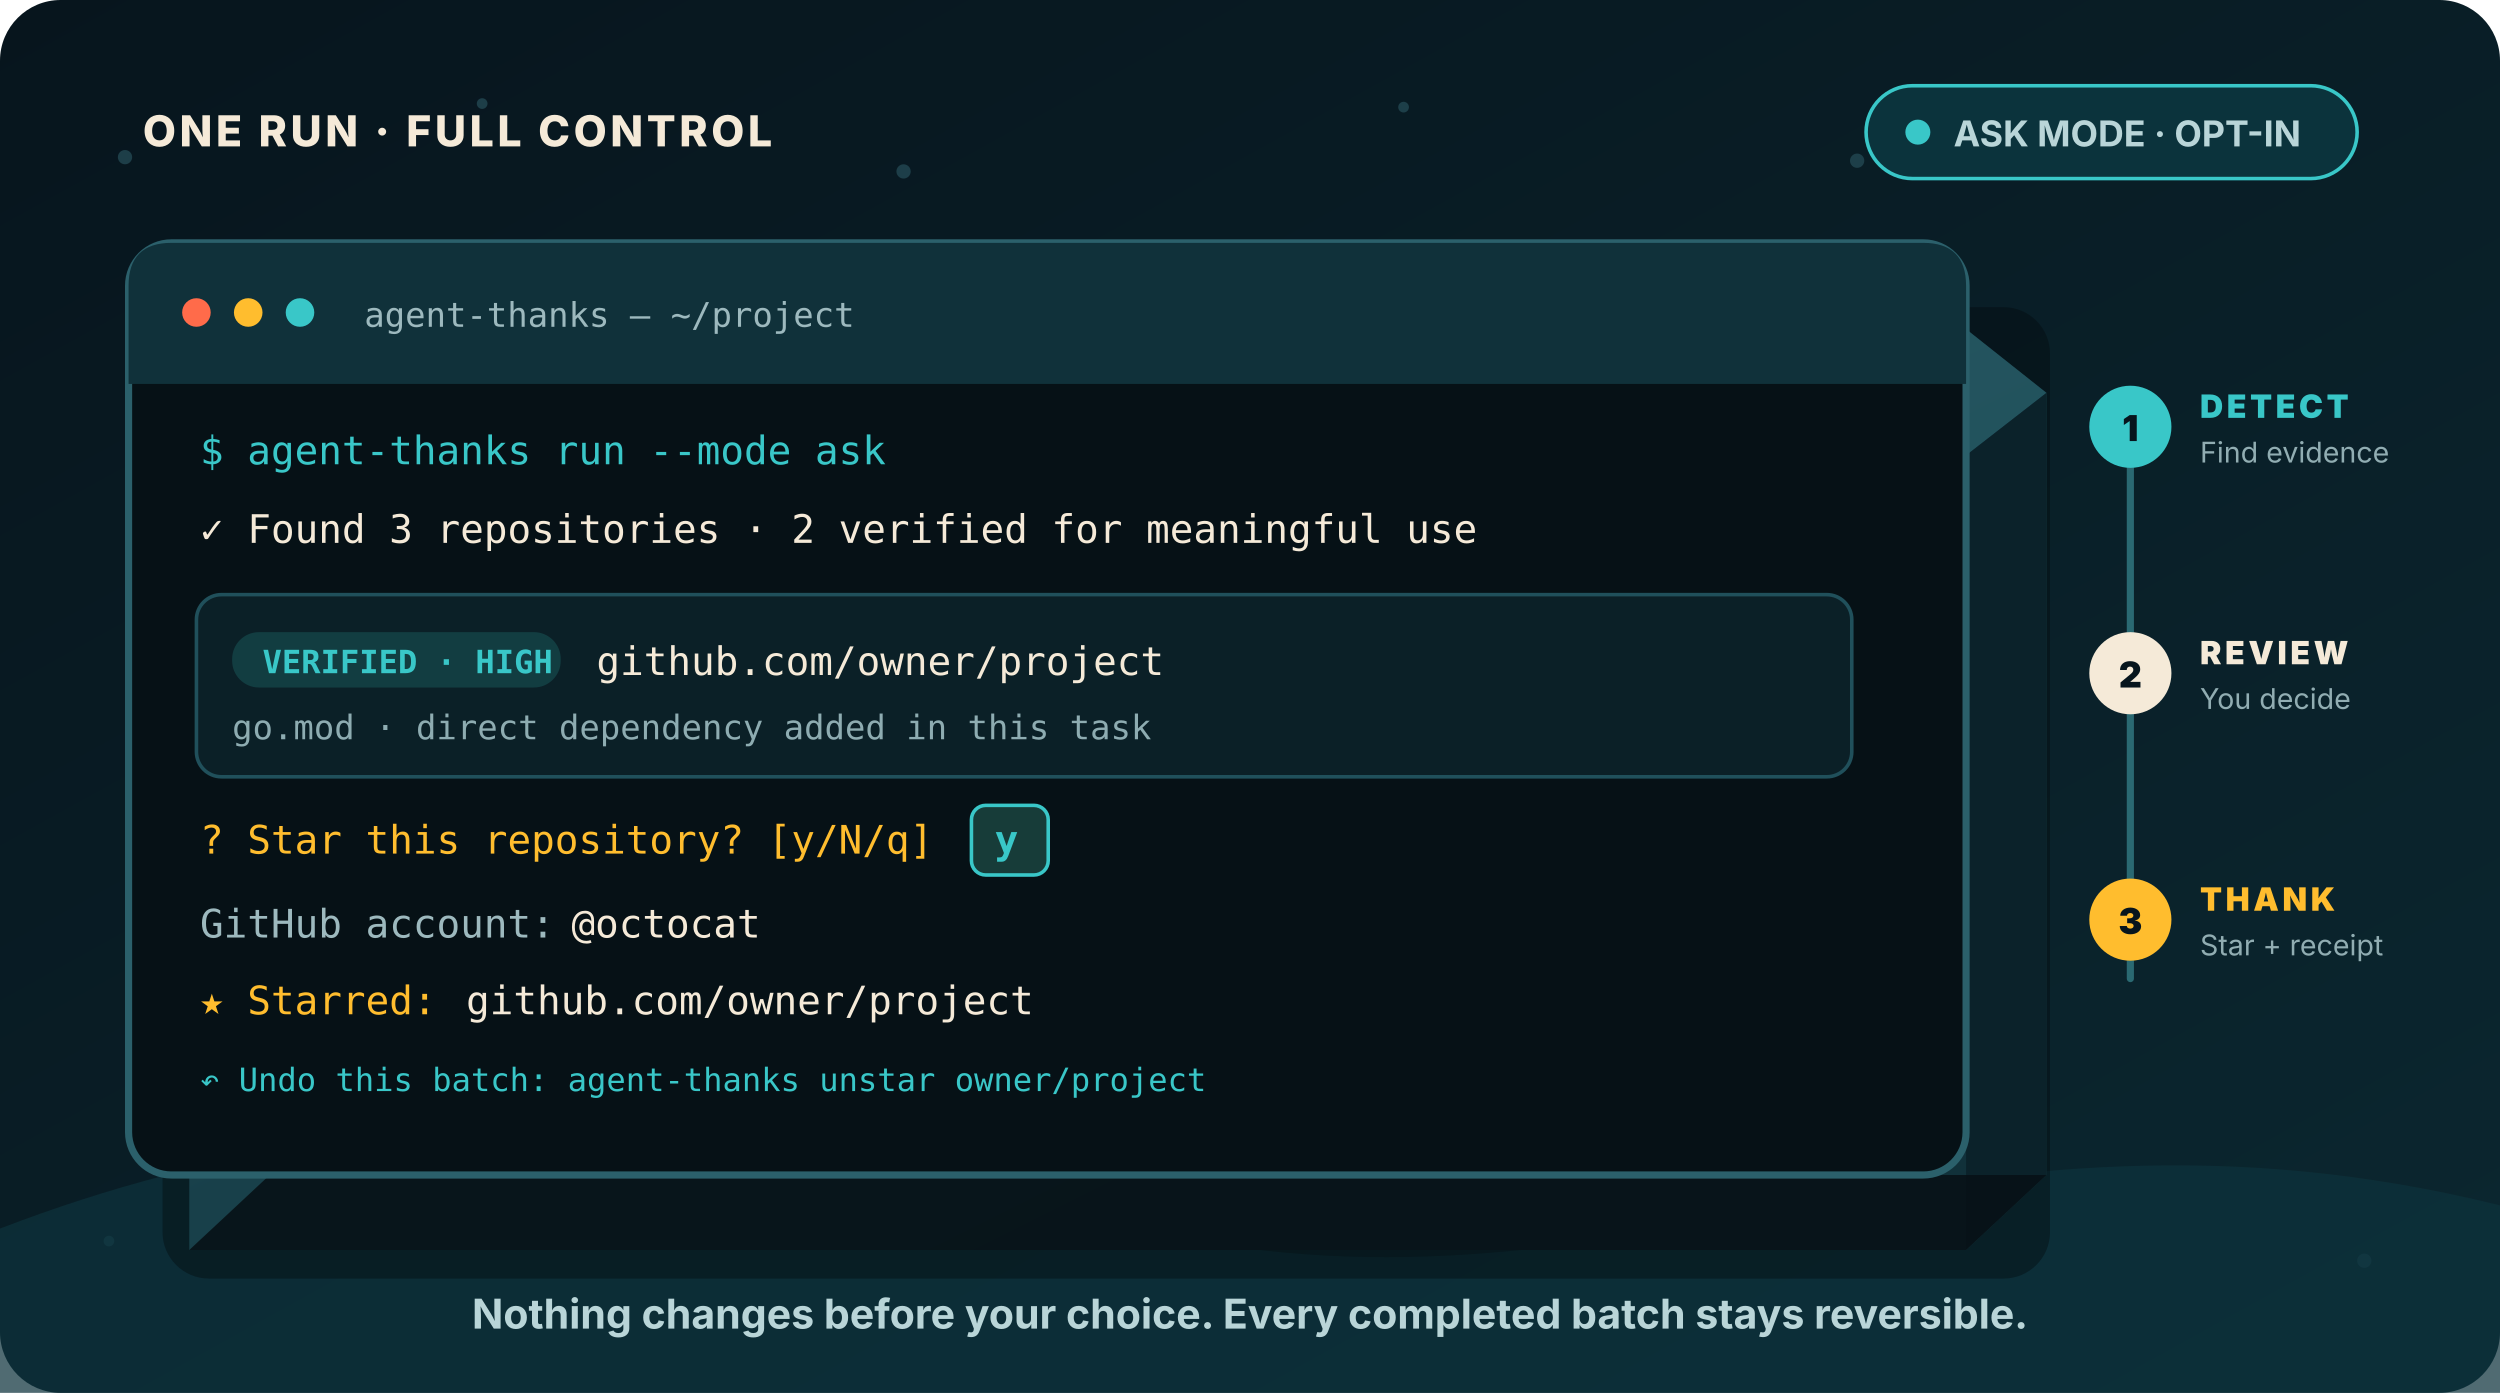
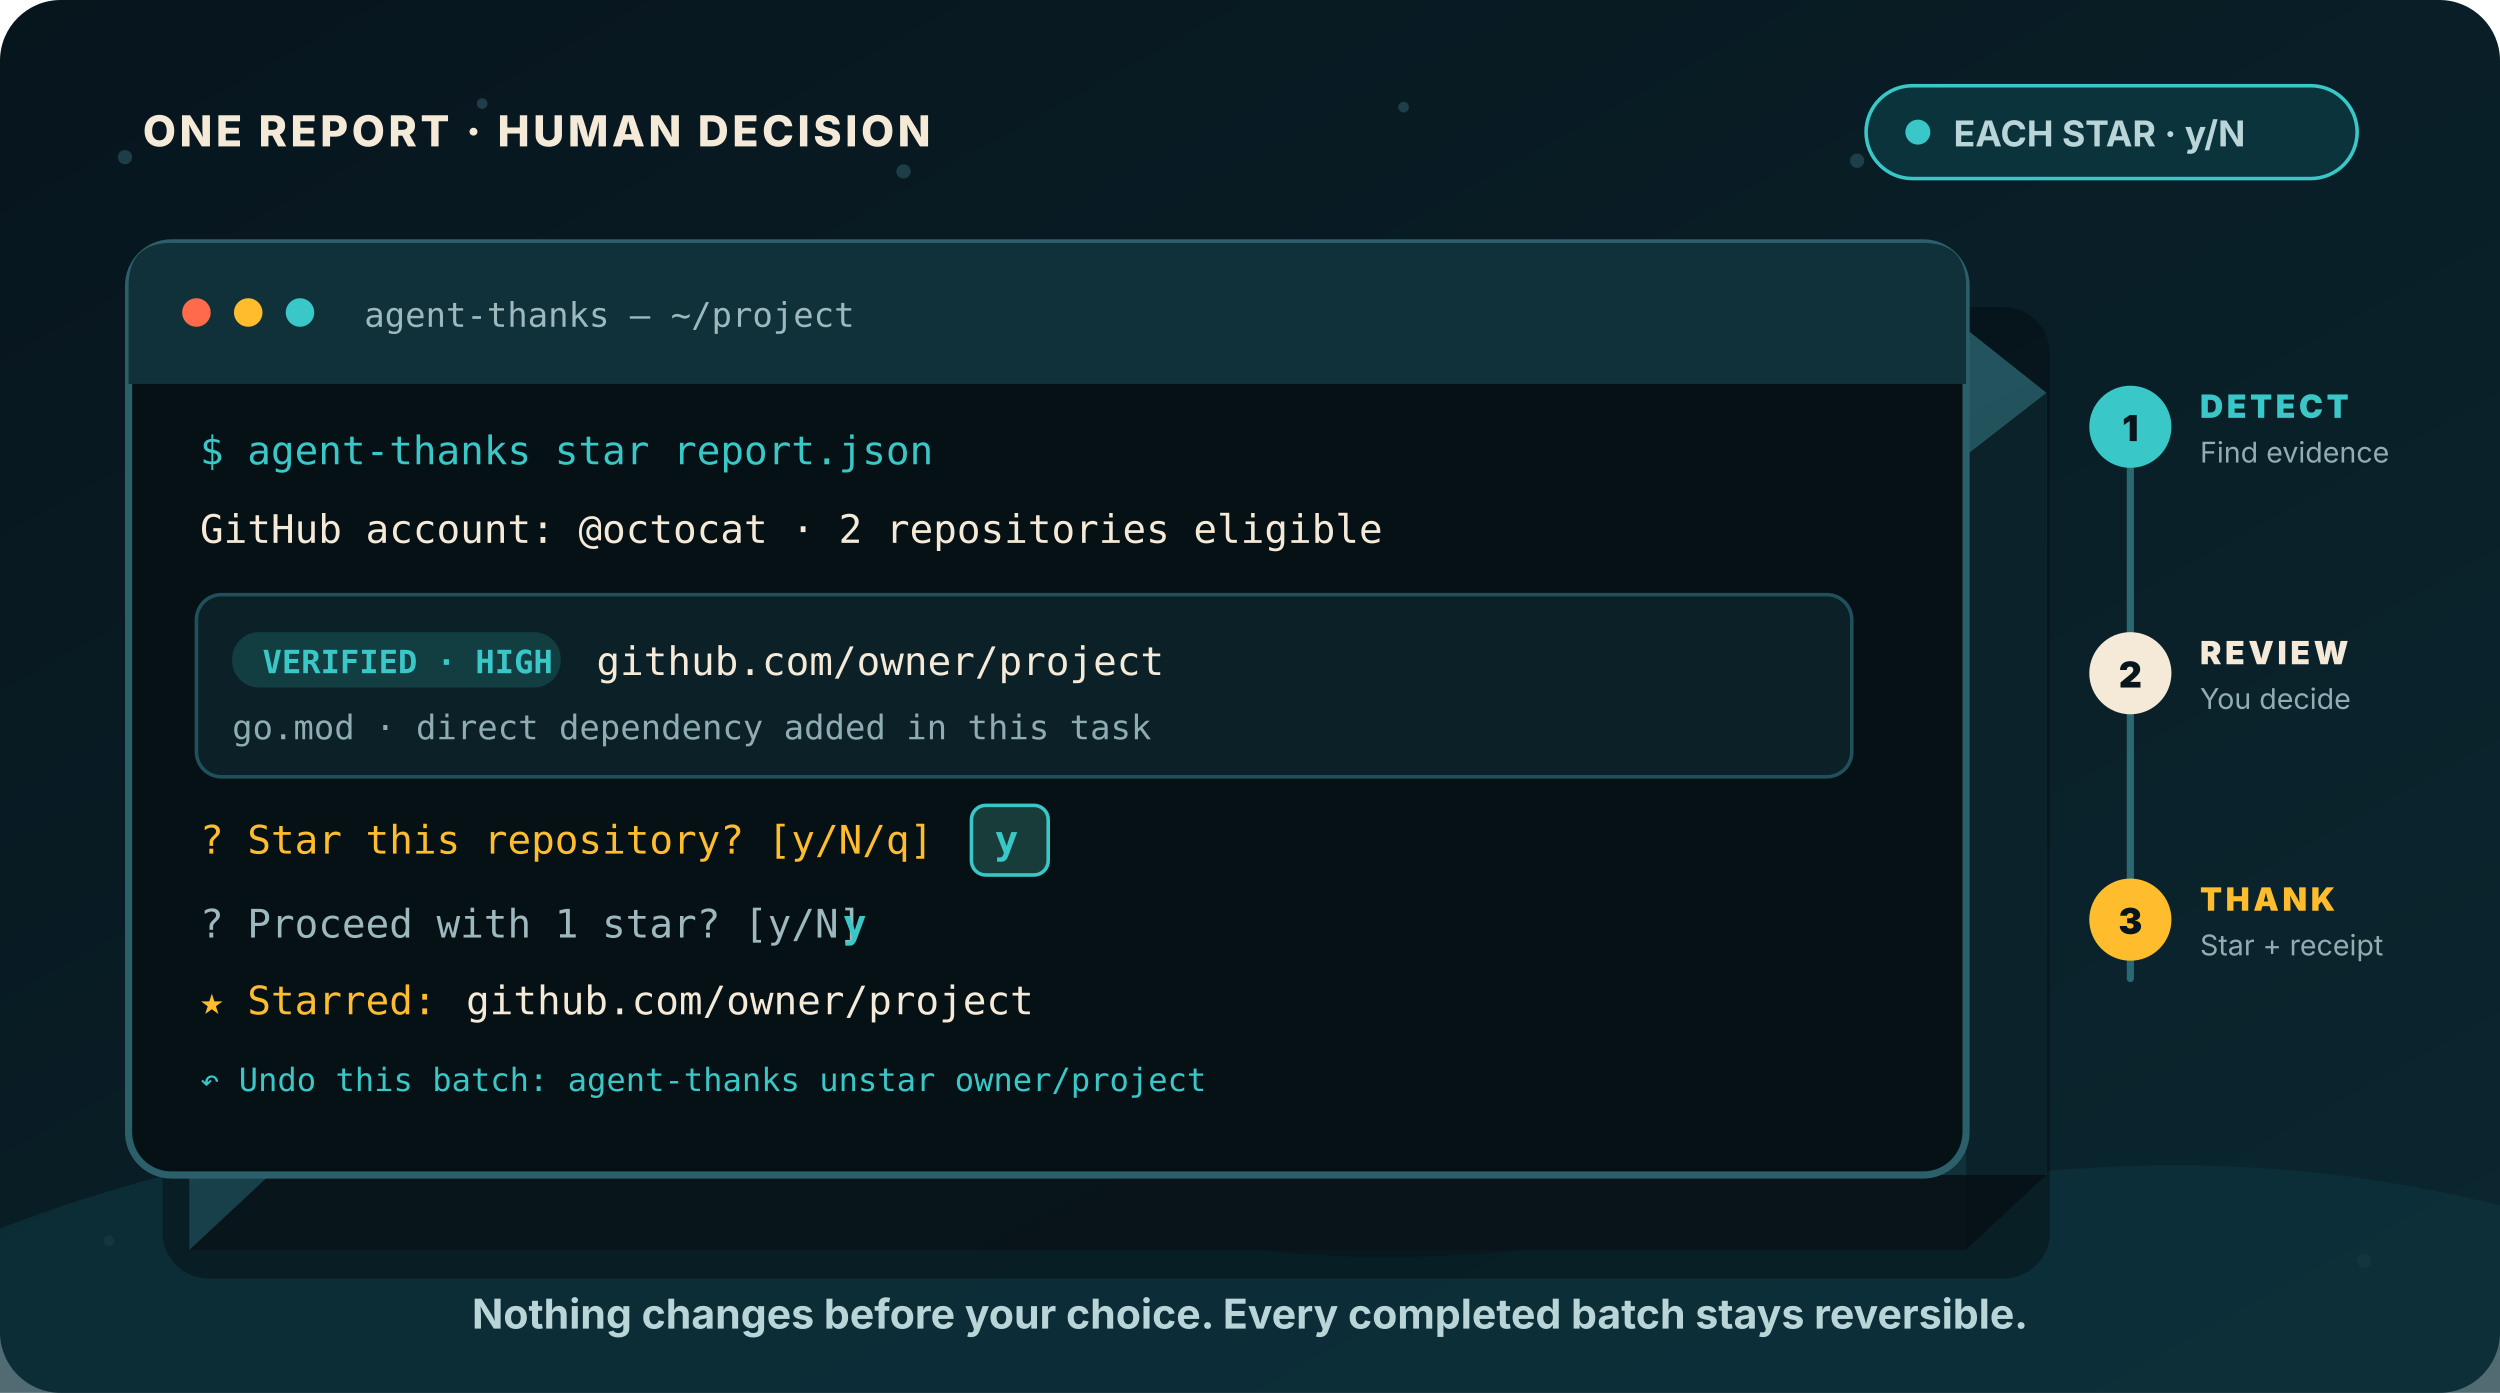
<svg xmlns="http://www.w3.org/2000/svg" width="1400" height="780" viewBox="0 0 1400 780" role="img" aria-labelledby="title description">
  <defs>
    <linearGradient id="background" x1="0" y1="0" x2="1" y2="1">
      <stop offset="0" stop-color="#07151d" />
      <stop offset="1" stop-color="#0b2730" />
    </linearGradient>
    <linearGradient id="edge" x1="0" y1="0" x2="1" y2="1">
      <stop offset="0" stop-color="#20505b" />
      <stop offset="1" stop-color="#102f38" />
    </linearGradient>
  </defs>
  <rect width="1400" height="780" rx="34" fill="url(#background)" />
  <g fill="#244b55" opacity=".75">
    <circle cx="70" cy="88" r="4" />
    <circle cx="270" cy="58" r="3" />
    <circle cx="506" cy="96" r="4" />
    <circle cx="786" cy="60" r="3" />
    <circle cx="1040" cy="90" r="4" />
    <circle cx="1308" cy="57" r="3" />
    <circle cx="61" cy="695" r="3" />
    <circle cx="1324" cy="706" r="4" />
  </g>
  <path d="M0 688c250-96 435-44 646 2 267 59 443-92 754-15v105H0Z" fill="#0d323b" opacity=".72" />
-   <text x="80" y="82" fill="#f5ead8" font-family="Inter, ui-sans-serif, system-ui, sans-serif" font-size="24" font-weight="800" letter-spacing="2">ONE RUN · FULL CONTROL</text>
+   <text x="80" y="82" fill="#f5ead8" font-family="Inter, ui-sans-serif, system-ui, sans-serif" font-size="24" font-weight="800" letter-spacing="2">ONE REPORT · HUMAN DECISION</text>
  <g transform="translate(1045 48)">
    <rect width="275" height="52" rx="26" fill="#0b333c" stroke="#39c7c8" stroke-width="2" />
    <circle cx="29" cy="26" r="7" fill="#39c7c8" />
-     <text x="49" y="34" fill="#b9d5d8" font-family="Inter, ui-sans-serif, system-ui, sans-serif" font-size="20" font-weight="700">ASK MODE · OPT-IN</text>
+     <text x="49" y="34" fill="#b9d5d8" font-family="Inter, ui-sans-serif, system-ui, sans-serif" font-size="20" font-weight="700">EACH STAR · y/N</text>
  </g>
  <g>
    <rect x="91" y="172" width="1057" height="544" rx="26" fill="#02090d" opacity=".42" />
    <path d="M106 174H1088l58 46v438l-45 42H106Z" fill="url(#edge)" />
    <path d="M1088 174l58 46-45 35H106l-34-35 34-46Z" fill="#2b6570" opacity=".55" />
    <path d="M1101 255l45-35v438l-45 42Z" fill="#0b222a" />
    <path d="M106 700h995l45-42H151Z" fill="#071116" opacity=".9" />
    <rect x="72" y="136" width="1029" height="522" rx="24" fill="#061116" stroke="#2b606b" stroke-width="4" />
    <path d="M72 160q0-24 24-24h981q24 0 24 24v55H72Z" fill="#10313a" />
    <circle cx="110" cy="175" r="8" fill="#ff6b4a" />
    <circle cx="139" cy="175" r="8" fill="#ffbd2e" />
    <circle cx="168" cy="175" r="8" fill="#39c7c8" />
    <text x="204" y="183" fill="#9db9be" font-family="ui-monospace, SFMono-Regular, Menlo, Consolas, monospace" font-size="19">agent-thanks — ~/project</text>
    <g font-family="ui-monospace, SFMono-Regular, Menlo, Consolas, monospace" font-size="22">
-       <text x="112" y="260" fill="#39c7c8">$ agent-thanks run --mode ask</text>
-       <text x="112" y="304" fill="#f5ead8">✓ Found 3 repositories · 2 verified for meaningful use</text>
+       <text x="112" y="260" fill="#39c7c8">$ agent-thanks star report.json</text>
+       <text x="112" y="304" fill="#f5ead8">GitHub account: @octocat · 2 repositories eligible</text>
      <rect x="110" y="333" width="927" height="102" rx="14" fill="#0b2027" stroke="#20505b" stroke-width="2" />
      <rect x="130" y="354" width="184" height="31" rx="15" fill="#123d41" />
      <text x="147" y="377" fill="#39c7c8" font-size="18" font-weight="700">VERIFIED · HIGH</text>
      <text x="334" y="378" fill="#f5ead8">github.com/owner/project</text>
      <text x="130" y="414" fill="#8eacb1" font-size="19">go.mod · direct dependency added in this task</text>
      <text x="112" y="478" fill="#ffbd2e">? Star this repository? [y/N/q]</text>
      <rect x="544" y="451" width="43" height="39" rx="8" fill="#173c39" stroke="#39c7c8" stroke-width="2" />
      <text x="557" y="478" fill="#39c7c8" font-weight="800">y</text>
-       <text x="112" y="525" fill="#9db9be">GitHub account:</text>
-       <text x="320" y="525" fill="#f5ead8">@octocat</text>
+       <text x="112" y="525" fill="#9db9be">? Proceed with 1 star? [y/N]</text>
+       <text x="472" y="525" fill="#39c7c8" font-weight="800">y</text>
      <text x="112" y="568" fill="#ffbd2e">★ Starred:</text>
      <text x="261" y="568" fill="#f5ead8">github.com/owner/project</text>
      <text x="112" y="611" fill="#39c7c8" font-size="18">↶ Undo this batch: agent-thanks unstar owner/project</text>
    </g>
  </g>
  <g font-family="Inter, ui-sans-serif, system-ui, sans-serif">
    <path d="M1193 238v310" stroke="#2a6972" stroke-width="4" stroke-linecap="round" />
    <g transform="translate(1170 216)">
      <circle cx="23" cy="23" r="23" fill="#39c7c8" />
      <text x="23" y="31" text-anchor="middle" fill="#07151d" font-size="20" font-weight="900">1</text>
      <text x="62" y="18" fill="#39c7c8" font-size="18" font-weight="900" letter-spacing="2">DETECT</text>
      <text x="62" y="43" fill="#91adb2" font-size="16">Find evidence</text>
    </g>
    <g transform="translate(1170 354)">
      <circle cx="23" cy="23" r="23" fill="#f5ead8" />
      <text x="23" y="31" text-anchor="middle" fill="#07151d" font-size="20" font-weight="900">2</text>
      <text x="62" y="18" fill="#f5ead8" font-size="18" font-weight="900" letter-spacing="2">REVIEW</text>
      <text x="62" y="43" fill="#91adb2" font-size="16">You decide</text>
    </g>
    <g transform="translate(1170 492)">
      <circle cx="23" cy="23" r="23" fill="#ffbd2e" />
      <text x="23" y="31" text-anchor="middle" fill="#07151d" font-size="20" font-weight="900">3</text>
      <text x="62" y="18" fill="#ffbd2e" font-size="18" font-weight="900" letter-spacing="2">THANK</text>
      <text x="62" y="43" fill="#91adb2" font-size="16">Star + receipt</text>
    </g>
  </g>
  <text x="700" y="744" text-anchor="middle" fill="#b9d5d8" font-family="Inter, ui-sans-serif, system-ui, sans-serif" font-size="23" font-weight="700">Nothing changes before your choice. Every completed batch stays reversible.</text>
</svg>
